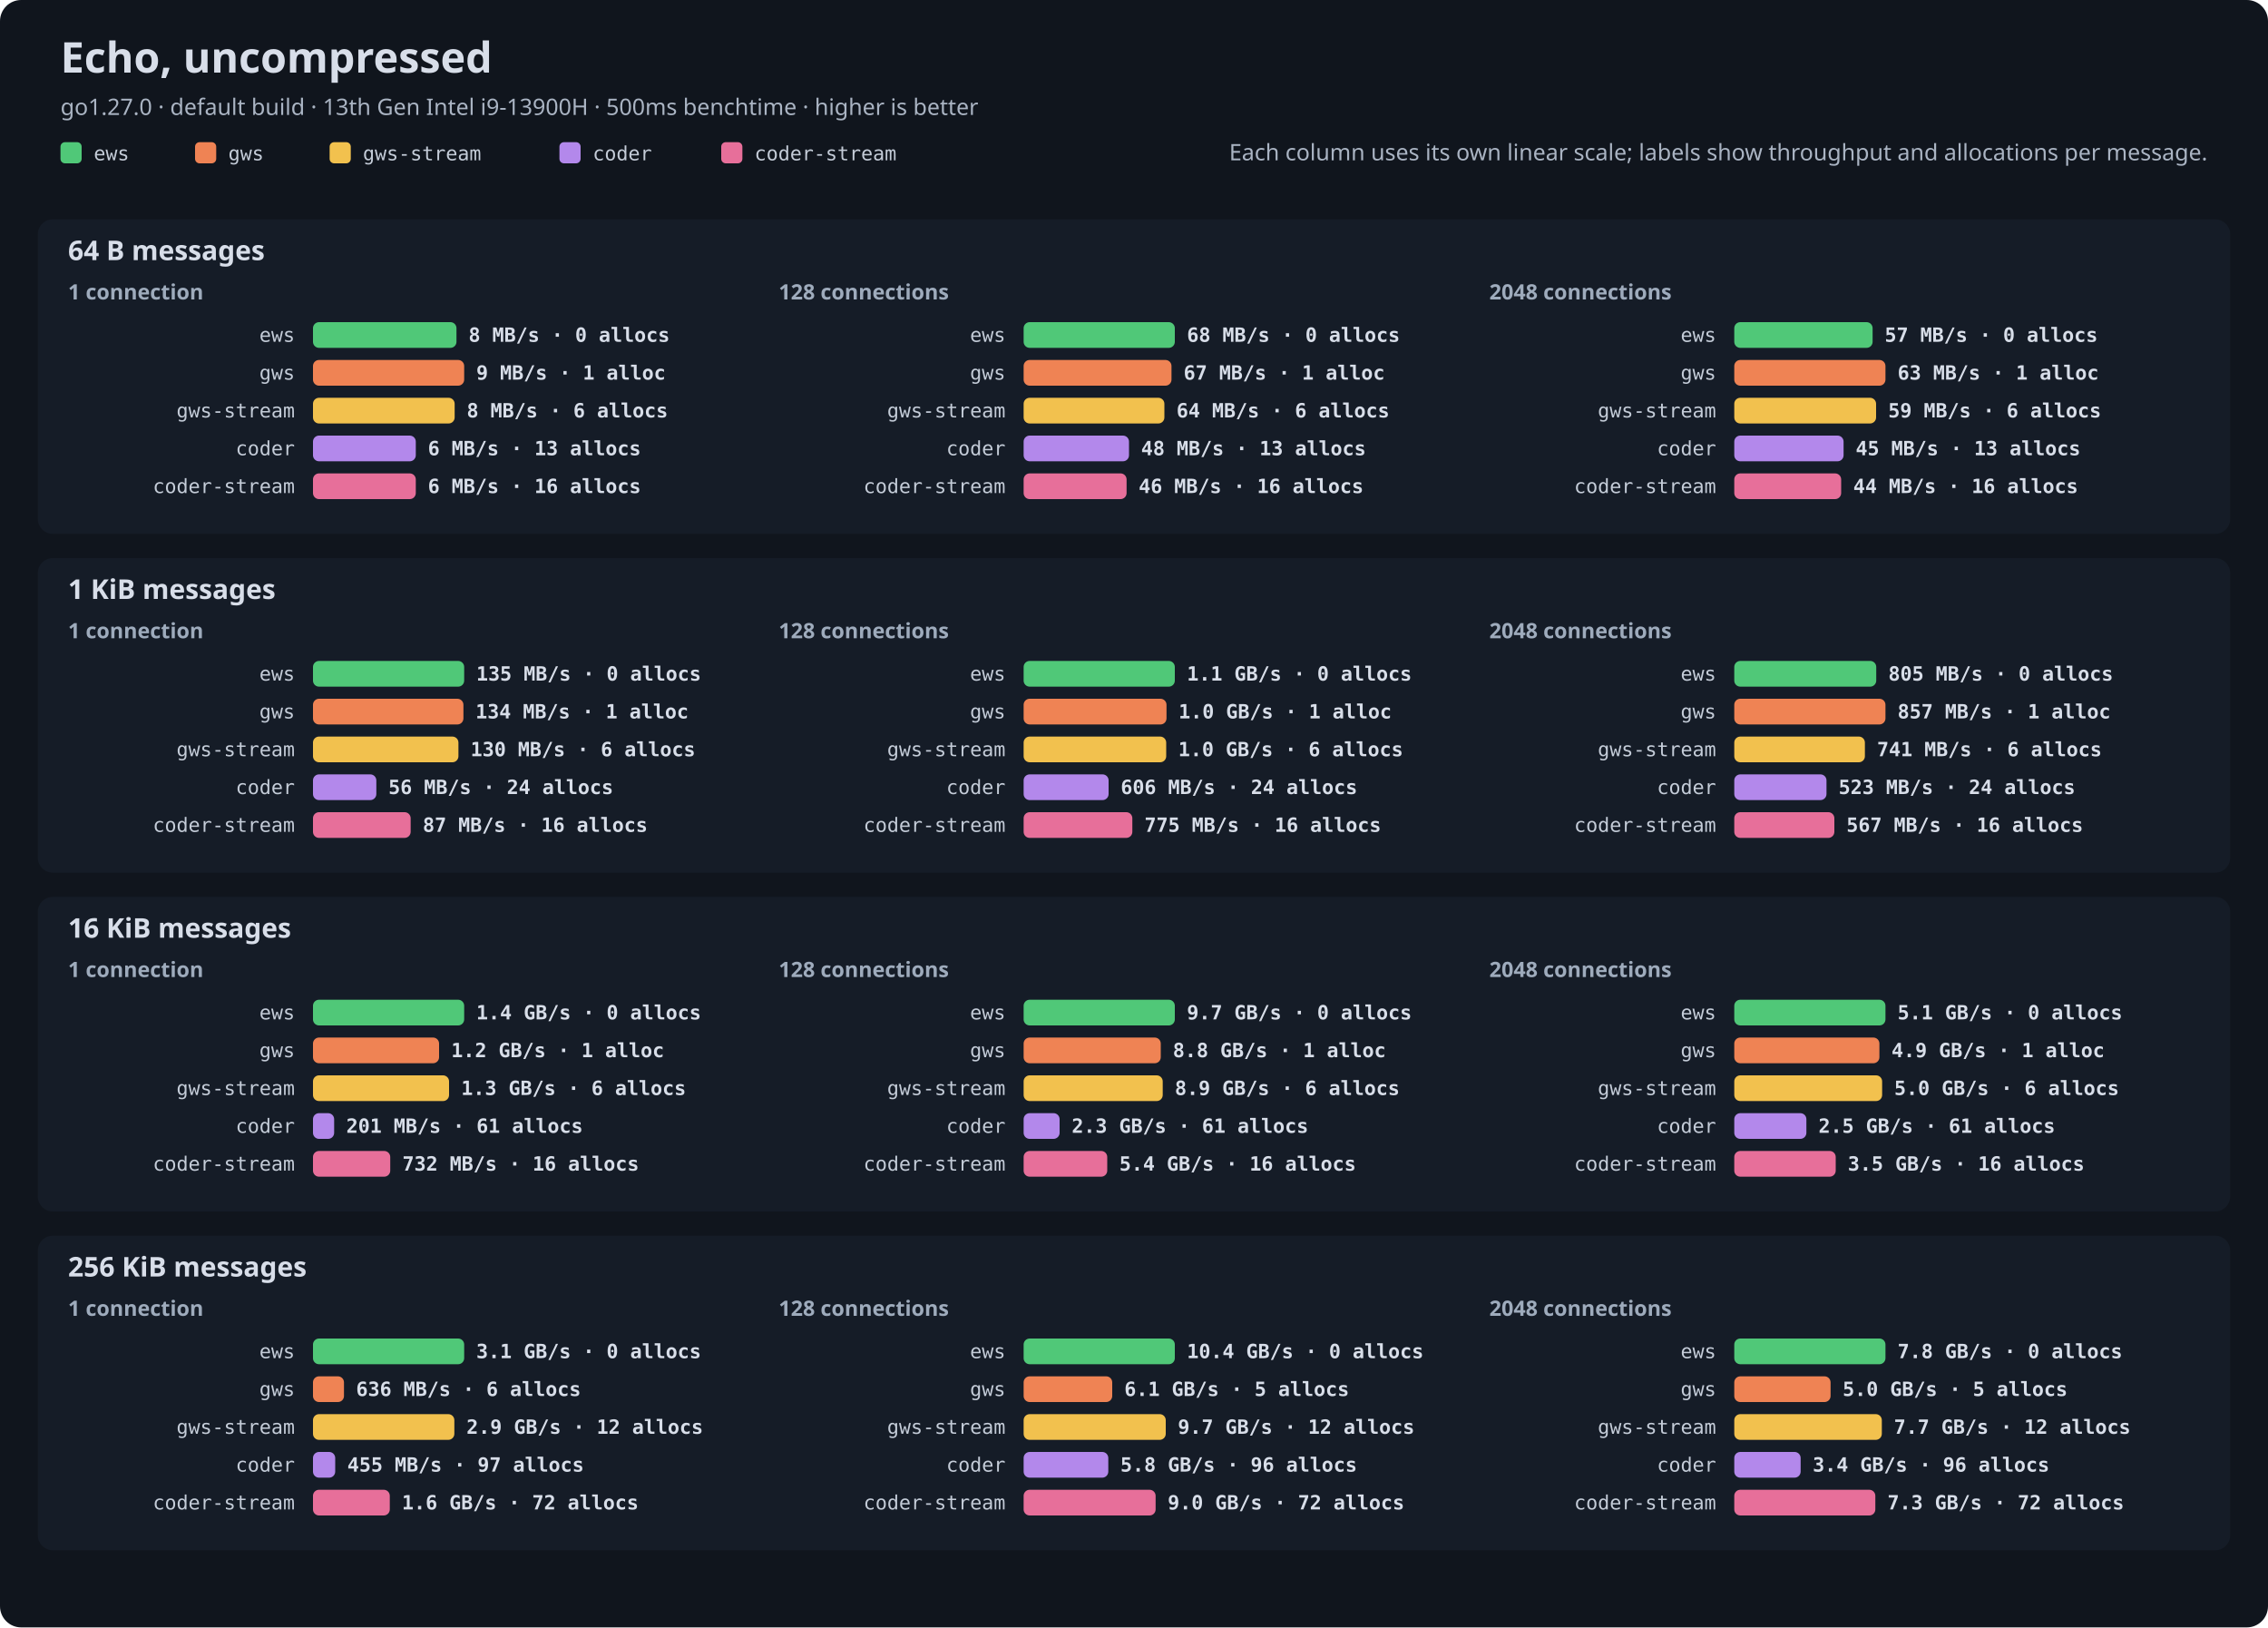
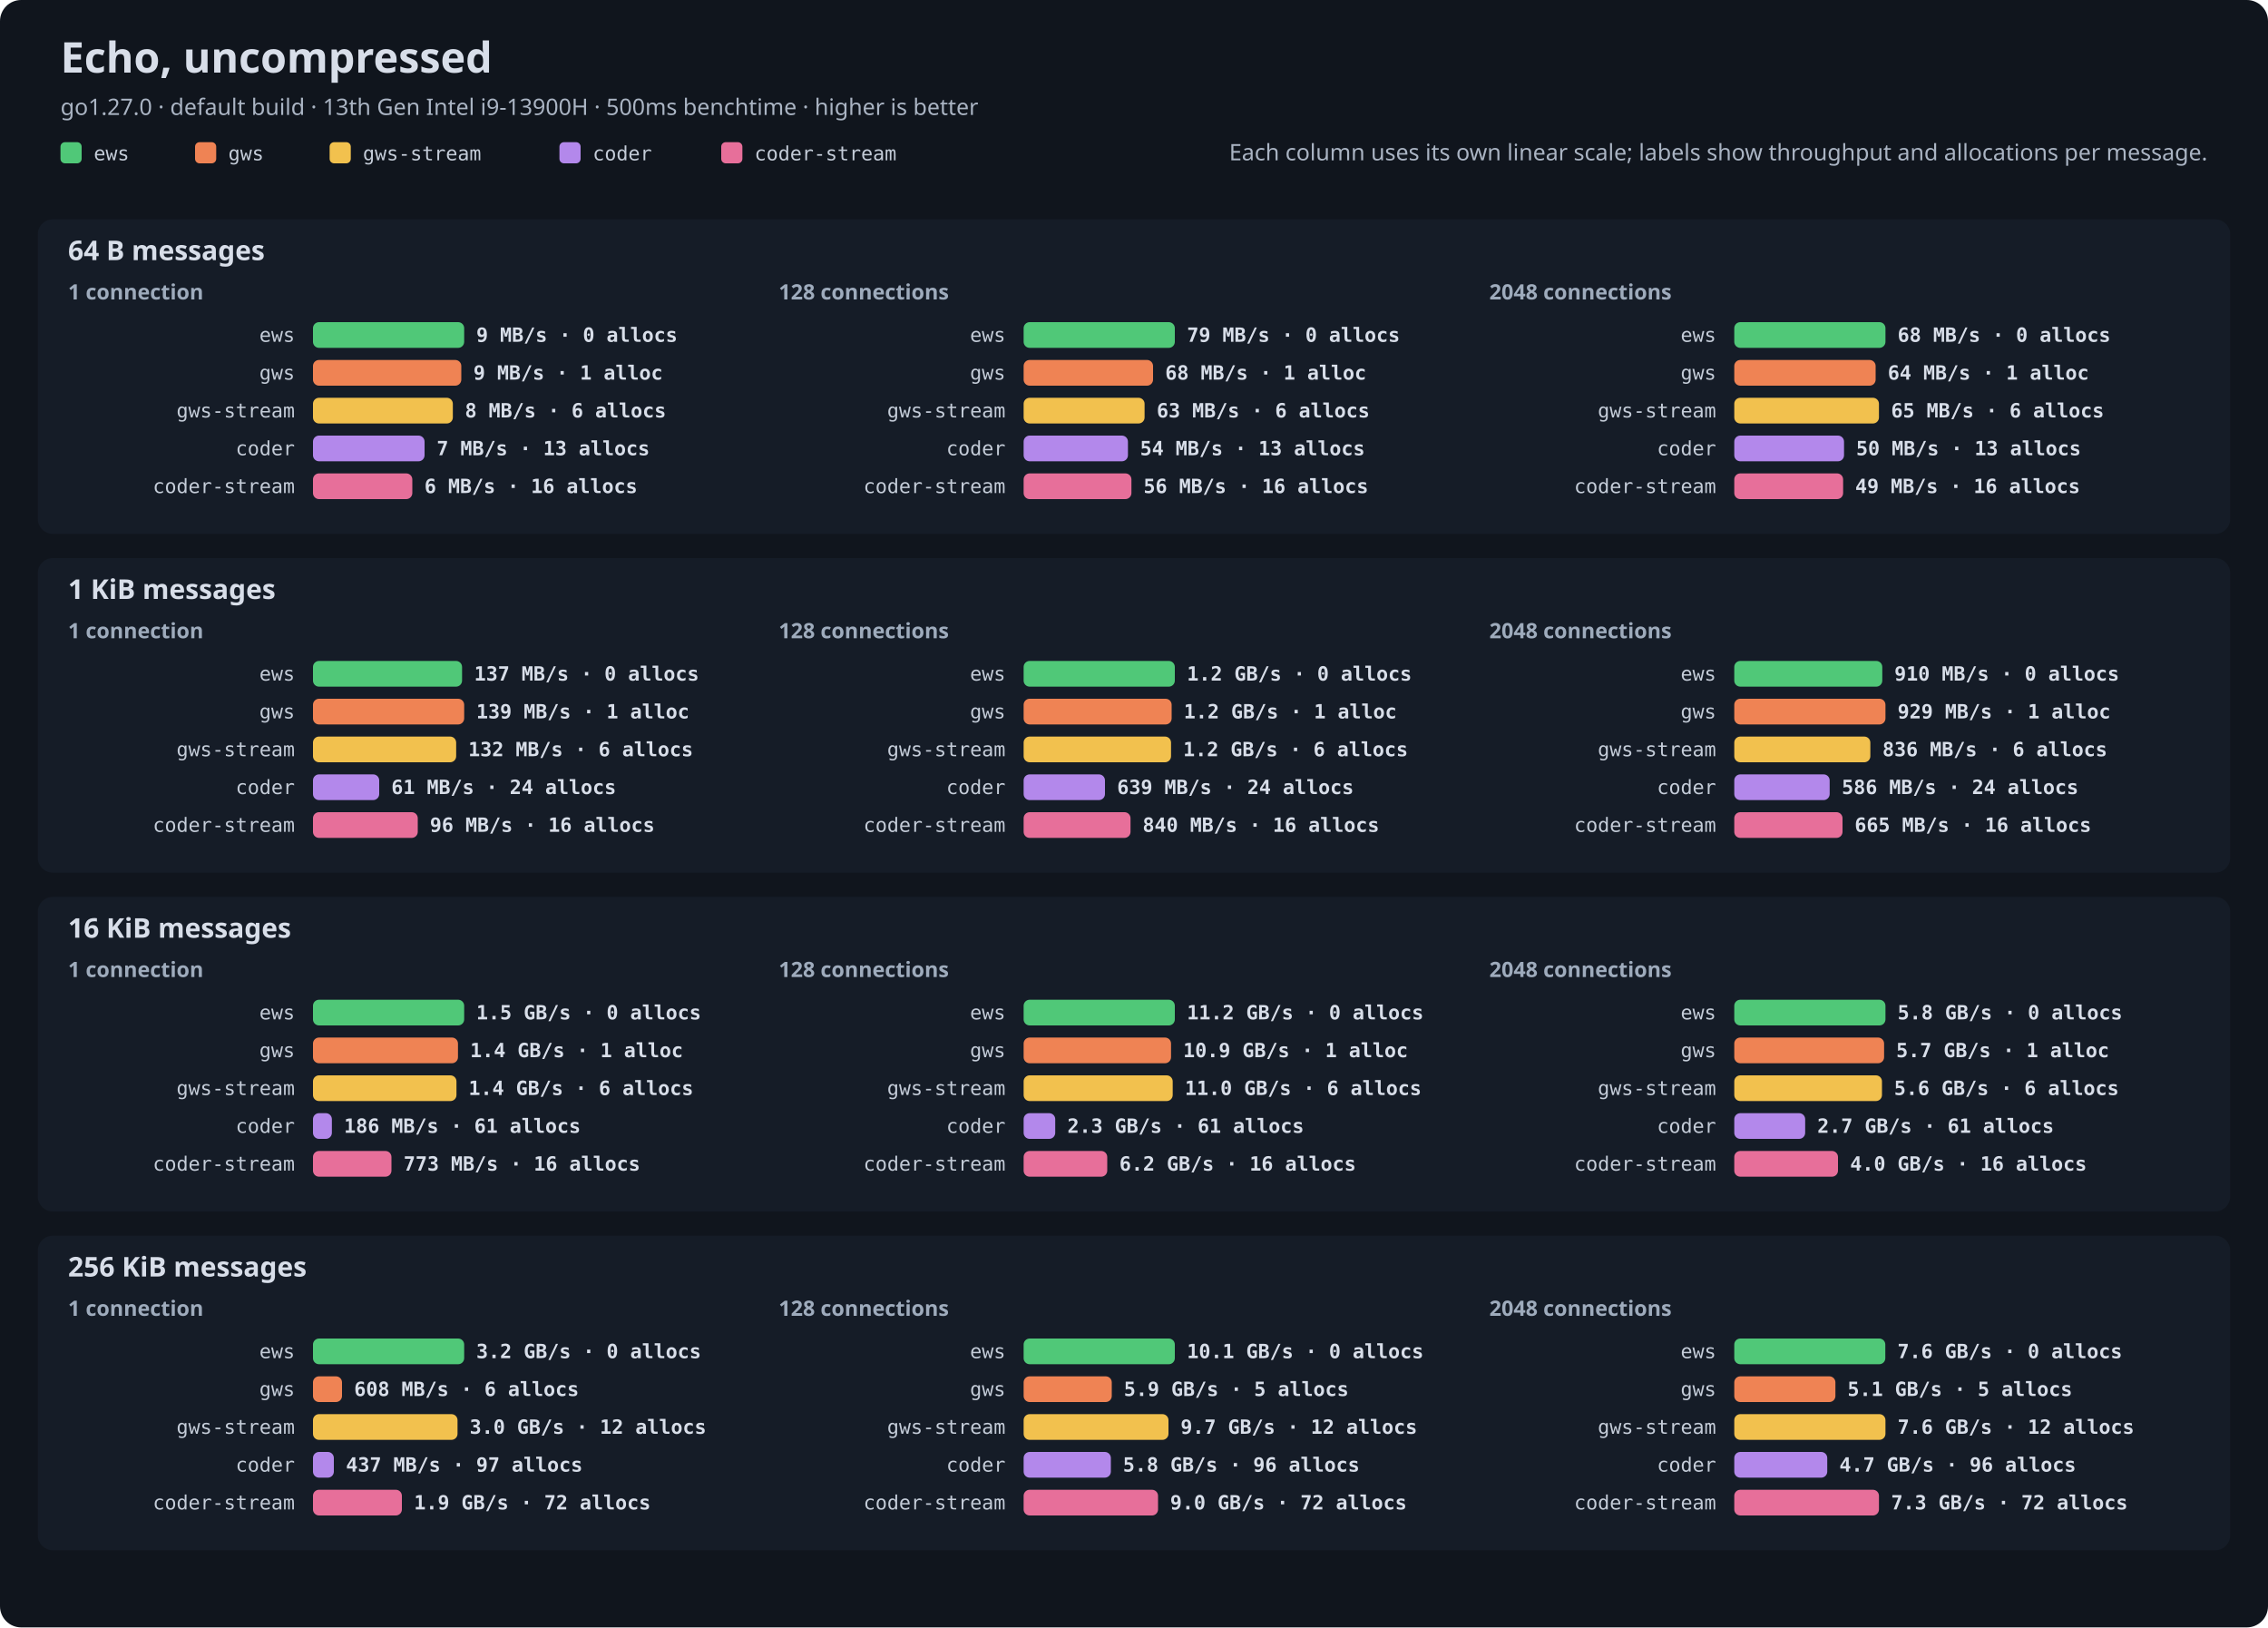
<svg xmlns="http://www.w3.org/2000/svg" width="1500" height="1076" viewBox="0 0 1500 1076" role="img" aria-labelledby="title desc">
  <style>text{font-family:ui-monospace,SFMono-Regular,Menlo,Consolas,monospace;fill:#d8dee9}.title{font-family:ui-sans-serif,system-ui,sans-serif;font-size:28px;font-weight:700}.subtitle{font-family:ui-sans-serif,system-ui,sans-serif;font-size:15px;fill:#aab4c3}.group{font-family:ui-sans-serif,system-ui,sans-serif;font-size:18px;font-weight:650}.contract{font-family:ui-sans-serif,system-ui,sans-serif;font-size:14px;font-weight:650;fill:#9eabbc}.series{font-size:13px;fill:#c4ccd8}.value{font-size:13px;font-weight:650}.panel{fill:#151c27}</style>
  <rect width="1500" height="1076" rx="14" fill="#10151d" />
  <text class="title" x="40" y="48">Echo, uncompressed</text>
  <text class="subtitle" x="40" y="76">go1.27.0 · default build · 13th Gen Intel i9-13900H · 500ms benchtime · higher is better</text>
  <rect x="40" y="94" width="14" height="14" rx="3" fill="#50c878" />
  <text class="series" x="62" y="106">ews</text>
  <rect x="129" y="94" width="14" height="14" rx="3" fill="#ef8354" />
  <text class="series" x="151" y="106">gws</text>
  <rect x="218" y="94" width="14" height="14" rx="3" fill="#f2c14e" />
  <text class="series" x="240" y="106">gws-stream</text>
  <rect x="370" y="94" width="14" height="14" rx="3" fill="#b388eb" />
  <text class="series" x="392" y="106">coder</text>
  <rect x="477" y="94" width="14" height="14" rx="3" fill="#e76f9a" />
  <text class="series" x="499" y="106">coder-stream</text>
  <text class="subtitle" x="1460" y="106" text-anchor="end">Each column uses its own linear scale; labels show throughput and allocations per message.</text>
  <g transform="translate(0,145)">
    <rect class="panel" x="25" y="0" width="1450" height="208" rx="10" />
    <text class="group" x="45" y="27">64 B messages</text>
    <text class="contract" x="45" y="53">1 connection</text>
    <text class="series" x="195" y="81" text-anchor="end">ews</text>
-     <rect x="207" y="68" width="94.9" height="17" rx="4" fill="#50c878" />
-     <text class="value" x="309.9" y="81">8 MB/s · 0 allocs</text>
+     <rect x="207" y="68" width="100.0" height="17" rx="4" fill="#50c878" />
+     <text class="value" x="315.0" y="81">9 MB/s · 0 allocs</text>
+     <text class="series" x="195" y="106" text-anchor="end">gws</text>
+     <rect x="207" y="93" width="98.1" height="17" rx="4" fill="#ef8354" />
+     <text class="value" x="313.1" y="106">9 MB/s · 1 alloc</text>
+     <text class="series" x="195" y="131" text-anchor="end">gws-stream</text>
+     <rect x="207" y="118" width="92.5" height="17" rx="4" fill="#f2c14e" />
+     <text class="value" x="307.5" y="131">8 MB/s · 6 allocs</text>
+     <text class="series" x="195" y="156" text-anchor="end">coder</text>
+     <rect x="207" y="143" width="73.8" height="17" rx="4" fill="#b388eb" />
+     <text class="value" x="288.8" y="156">7 MB/s · 13 allocs</text>
+     <text class="series" x="195" y="181" text-anchor="end">coder-stream</text>
+     <rect x="207" y="168" width="65.7" height="17" rx="4" fill="#e76f9a" />
+     <text class="value" x="280.7" y="181">6 MB/s · 16 allocs</text>
+     <text class="contract" x="515" y="53">128 connections</text>
+     <text class="series" x="665" y="81" text-anchor="end">ews</text>
+     <rect x="677" y="68" width="100.0" height="17" rx="4" fill="#50c878" />
+     <text class="value" x="785.0" y="81">79 MB/s · 0 allocs</text>
+     <text class="series" x="665" y="106" text-anchor="end">gws</text>
+     <rect x="677" y="93" width="85.6" height="17" rx="4" fill="#ef8354" />
+     <text class="value" x="770.6" y="106">68 MB/s · 1 alloc</text>
+     <text class="series" x="665" y="131" text-anchor="end">gws-stream</text>
+     <rect x="677" y="118" width="80.0" height="17" rx="4" fill="#f2c14e" />
+     <text class="value" x="765.0" y="131">63 MB/s · 6 allocs</text>
+     <text class="series" x="665" y="156" text-anchor="end">coder</text>
+     <rect x="677" y="143" width="69.0" height="17" rx="4" fill="#b388eb" />
+     <text class="value" x="754.0" y="156">54 MB/s · 13 allocs</text>
+     <text class="series" x="665" y="181" text-anchor="end">coder-stream</text>
+     <rect x="677" y="168" width="71.3" height="17" rx="4" fill="#e76f9a" />
+     <text class="value" x="756.3" y="181">56 MB/s · 16 allocs</text>
+     <text class="contract" x="985" y="53">2048 connections</text>
+     <text class="series" x="1135" y="81" text-anchor="end">ews</text>
+     <rect x="1147" y="68" width="100.0" height="17" rx="4" fill="#50c878" />
+     <text class="value" x="1255.0" y="81">68 MB/s · 0 allocs</text>
+     <text class="series" x="1135" y="106" text-anchor="end">gws</text>
+     <rect x="1147" y="93" width="93.5" height="17" rx="4" fill="#ef8354" />
+     <text class="value" x="1248.5" y="106">64 MB/s · 1 alloc</text>
+     <text class="series" x="1135" y="131" text-anchor="end">gws-stream</text>
+     <rect x="1147" y="118" width="95.7" height="17" rx="4" fill="#f2c14e" />
+     <text class="value" x="1250.7" y="131">65 MB/s · 6 allocs</text>
+     <text class="series" x="1135" y="156" text-anchor="end">coder</text>
+     <rect x="1147" y="143" width="72.6" height="17" rx="4" fill="#b388eb" />
+     <text class="value" x="1227.6" y="156">50 MB/s · 13 allocs</text>
+     <text class="series" x="1135" y="181" text-anchor="end">coder-stream</text>
+     <rect x="1147" y="168" width="72.0" height="17" rx="4" fill="#e76f9a" />
+     <text class="value" x="1227.0" y="181">49 MB/s · 16 allocs</text>
+   </g>
+   <g transform="translate(0,369)">
+     <rect class="panel" x="25" y="0" width="1450" height="208" rx="10" />
+     <text class="group" x="45" y="27">1 KiB messages</text>
+     <text class="contract" x="45" y="53">1 connection</text>
+     <text class="series" x="195" y="81" text-anchor="end">ews</text>
+     <rect x="207" y="68" width="98.6" height="17" rx="4" fill="#50c878" />
+     <text class="value" x="313.6" y="81">137 MB/s · 0 allocs</text>
    <text class="series" x="195" y="106" text-anchor="end">gws</text>
    <rect x="207" y="93" width="100.0" height="17" rx="4" fill="#ef8354" />
-     <text class="value" x="315.0" y="106">9 MB/s · 1 alloc</text>
-     <text class="series" x="195" y="131" text-anchor="end">gws-stream</text>
-     <rect x="207" y="118" width="93.7" height="17" rx="4" fill="#f2c14e" />
-     <text class="value" x="308.7" y="131">8 MB/s · 6 allocs</text>
-     <text class="series" x="195" y="156" text-anchor="end">coder</text>
-     <rect x="207" y="143" width="68.0" height="17" rx="4" fill="#b388eb" />
-     <text class="value" x="283.0" y="156">6 MB/s · 13 allocs</text>
-     <text class="series" x="195" y="181" text-anchor="end">coder-stream</text>
-     <rect x="207" y="168" width="68.0" height="17" rx="4" fill="#e76f9a" />
-     <text class="value" x="283.0" y="181">6 MB/s · 16 allocs</text>
-     <text class="contract" x="515" y="53">128 connections</text>
-     <text class="series" x="665" y="81" text-anchor="end">ews</text>
-     <rect x="677" y="68" width="100.0" height="17" rx="4" fill="#50c878" />
-     <text class="value" x="785.0" y="81">68 MB/s · 0 allocs</text>
-     <text class="series" x="665" y="106" text-anchor="end">gws</text>
-     <rect x="677" y="93" width="97.8" height="17" rx="4" fill="#ef8354" />
-     <text class="value" x="782.8" y="106">67 MB/s · 1 alloc</text>
-     <text class="series" x="665" y="131" text-anchor="end">gws-stream</text>
-     <rect x="677" y="118" width="93.1" height="17" rx="4" fill="#f2c14e" />
-     <text class="value" x="778.1" y="131">64 MB/s · 6 allocs</text>
-     <text class="series" x="665" y="156" text-anchor="end">coder</text>
-     <rect x="677" y="143" width="69.7" height="17" rx="4" fill="#b388eb" />
-     <text class="value" x="754.7" y="156">48 MB/s · 13 allocs</text>
-     <text class="series" x="665" y="181" text-anchor="end">coder-stream</text>
-     <rect x="677" y="168" width="68.1" height="17" rx="4" fill="#e76f9a" />
-     <text class="value" x="753.1" y="181">46 MB/s · 16 allocs</text>
-     <text class="contract" x="985" y="53">2048 connections</text>
-     <text class="series" x="1135" y="81" text-anchor="end">ews</text>
-     <rect x="1147" y="68" width="91.5" height="17" rx="4" fill="#50c878" />
-     <text class="value" x="1246.5" y="81">57 MB/s · 0 allocs</text>
+     <text class="value" x="315.0" y="106">139 MB/s · 1 alloc</text>
+     <text class="series" x="195" y="131" text-anchor="end">gws-stream</text>
+     <rect x="207" y="118" width="94.7" height="17" rx="4" fill="#f2c14e" />
+     <text class="value" x="309.7" y="131">132 MB/s · 6 allocs</text>
+     <text class="series" x="195" y="156" text-anchor="end">coder</text>
+     <rect x="207" y="143" width="43.8" height="17" rx="4" fill="#b388eb" />
+     <text class="value" x="258.8" y="156">61 MB/s · 24 allocs</text>
+     <text class="series" x="195" y="181" text-anchor="end">coder-stream</text>
+     <rect x="207" y="168" width="69.3" height="17" rx="4" fill="#e76f9a" />
+     <text class="value" x="284.3" y="181">96 MB/s · 16 allocs</text>
+     <text class="contract" x="515" y="53">128 connections</text>
+     <text class="series" x="665" y="81" text-anchor="end">ews</text>
+     <rect x="677" y="68" width="100.0" height="17" rx="4" fill="#50c878" />
+     <text class="value" x="785.0" y="81">1.2 GB/s · 0 allocs</text>
+     <text class="series" x="665" y="106" text-anchor="end">gws</text>
+     <rect x="677" y="93" width="97.9" height="17" rx="4" fill="#ef8354" />
+     <text class="value" x="782.9" y="106">1.2 GB/s · 1 alloc</text>
+     <text class="series" x="665" y="131" text-anchor="end">gws-stream</text>
+     <rect x="677" y="118" width="97.5" height="17" rx="4" fill="#f2c14e" />
+     <text class="value" x="782.5" y="131">1.2 GB/s · 6 allocs</text>
+     <text class="series" x="665" y="156" text-anchor="end">coder</text>
+     <rect x="677" y="143" width="53.8" height="17" rx="4" fill="#b388eb" />
+     <text class="value" x="738.8" y="156">639 MB/s · 24 allocs</text>
+     <text class="series" x="665" y="181" text-anchor="end">coder-stream</text>
+     <rect x="677" y="168" width="70.7" height="17" rx="4" fill="#e76f9a" />
+     <text class="value" x="755.7" y="181">840 MB/s · 16 allocs</text>
+     <text class="contract" x="985" y="53">2048 connections</text>
+     <text class="series" x="1135" y="81" text-anchor="end">ews</text>
+     <rect x="1147" y="68" width="97.9" height="17" rx="4" fill="#50c878" />
+     <text class="value" x="1252.9" y="81">910 MB/s · 0 allocs</text>
    <text class="series" x="1135" y="106" text-anchor="end">gws</text>
    <rect x="1147" y="93" width="100.0" height="17" rx="4" fill="#ef8354" />
-     <text class="value" x="1255.0" y="106">63 MB/s · 1 alloc</text>
-     <text class="series" x="1135" y="131" text-anchor="end">gws-stream</text>
-     <rect x="1147" y="118" width="93.8" height="17" rx="4" fill="#f2c14e" />
-     <text class="value" x="1248.8" y="131">59 MB/s · 6 allocs</text>
-     <text class="series" x="1135" y="156" text-anchor="end">coder</text>
-     <rect x="1147" y="143" width="72.3" height="17" rx="4" fill="#b388eb" />
-     <text class="value" x="1227.3" y="156">45 MB/s · 13 allocs</text>
-     <text class="series" x="1135" y="181" text-anchor="end">coder-stream</text>
-     <rect x="1147" y="168" width="70.7" height="17" rx="4" fill="#e76f9a" />
-     <text class="value" x="1225.7" y="181">44 MB/s · 16 allocs</text>
-   </g>
-   <g transform="translate(0,369)">
-     <rect class="panel" x="25" y="0" width="1450" height="208" rx="10" />
-     <text class="group" x="45" y="27">1 KiB messages</text>
+     <text class="value" x="1255.0" y="106">929 MB/s · 1 alloc</text>
+     <text class="series" x="1135" y="131" text-anchor="end">gws-stream</text>
+     <rect x="1147" y="118" width="90.0" height="17" rx="4" fill="#f2c14e" />
+     <text class="value" x="1245.0" y="131">836 MB/s · 6 allocs</text>
+     <text class="series" x="1135" y="156" text-anchor="end">coder</text>
+     <rect x="1147" y="143" width="63.1" height="17" rx="4" fill="#b388eb" />
+     <text class="value" x="1218.1" y="156">586 MB/s · 24 allocs</text>
+     <text class="series" x="1135" y="181" text-anchor="end">coder-stream</text>
+     <rect x="1147" y="168" width="71.6" height="17" rx="4" fill="#e76f9a" />
+     <text class="value" x="1226.6" y="181">665 MB/s · 16 allocs</text>
+   </g>
+   <g transform="translate(0,593)">
+     <rect class="panel" x="25" y="0" width="1450" height="208" rx="10" />
+     <text class="group" x="45" y="27">16 KiB messages</text>
    <text class="contract" x="45" y="53">1 connection</text>
    <text class="series" x="195" y="81" text-anchor="end">ews</text>
    <rect x="207" y="68" width="100.0" height="17" rx="4" fill="#50c878" />
-     <text class="value" x="315.0" y="81">135 MB/s · 0 allocs</text>
-     <text class="series" x="195" y="106" text-anchor="end">gws</text>
-     <rect x="207" y="93" width="99.5" height="17" rx="4" fill="#ef8354" />
-     <text class="value" x="314.5" y="106">134 MB/s · 1 alloc</text>
-     <text class="series" x="195" y="131" text-anchor="end">gws-stream</text>
-     <rect x="207" y="118" width="96.2" height="17" rx="4" fill="#f2c14e" />
-     <text class="value" x="311.2" y="131">130 MB/s · 6 allocs</text>
-     <text class="series" x="195" y="156" text-anchor="end">coder</text>
-     <rect x="207" y="143" width="41.9" height="17" rx="4" fill="#b388eb" />
-     <text class="value" x="256.9" y="156">56 MB/s · 24 allocs</text>
-     <text class="series" x="195" y="181" text-anchor="end">coder-stream</text>
-     <rect x="207" y="168" width="64.6" height="17" rx="4" fill="#e76f9a" />
-     <text class="value" x="279.6" y="181">87 MB/s · 16 allocs</text>
-     <text class="contract" x="515" y="53">128 connections</text>
-     <text class="series" x="665" y="81" text-anchor="end">ews</text>
-     <rect x="677" y="68" width="100.0" height="17" rx="4" fill="#50c878" />
-     <text class="value" x="785.0" y="81">1.1 GB/s · 0 allocs</text>
-     <text class="series" x="665" y="106" text-anchor="end">gws</text>
-     <rect x="677" y="93" width="94.5" height="17" rx="4" fill="#ef8354" />
-     <text class="value" x="779.5" y="106">1.0 GB/s · 1 alloc</text>
-     <text class="series" x="665" y="131" text-anchor="end">gws-stream</text>
-     <rect x="677" y="118" width="94.3" height="17" rx="4" fill="#f2c14e" />
-     <text class="value" x="779.3" y="131">1.0 GB/s · 6 allocs</text>
-     <text class="series" x="665" y="156" text-anchor="end">coder</text>
-     <rect x="677" y="143" width="56.2" height="17" rx="4" fill="#b388eb" />
-     <text class="value" x="741.2" y="156">606 MB/s · 24 allocs</text>
-     <text class="series" x="665" y="181" text-anchor="end">coder-stream</text>
-     <rect x="677" y="168" width="71.9" height="17" rx="4" fill="#e76f9a" />
-     <text class="value" x="756.9" y="181">775 MB/s · 16 allocs</text>
-     <text class="contract" x="985" y="53">2048 connections</text>
-     <text class="series" x="1135" y="81" text-anchor="end">ews</text>
-     <rect x="1147" y="68" width="93.9" height="17" rx="4" fill="#50c878" />
-     <text class="value" x="1248.9" y="81">805 MB/s · 0 allocs</text>
-     <text class="series" x="1135" y="106" text-anchor="end">gws</text>
-     <rect x="1147" y="93" width="100.0" height="17" rx="4" fill="#ef8354" />
-     <text class="value" x="1255.0" y="106">857 MB/s · 1 alloc</text>
-     <text class="series" x="1135" y="131" text-anchor="end">gws-stream</text>
-     <rect x="1147" y="118" width="86.4" height="17" rx="4" fill="#f2c14e" />
-     <text class="value" x="1241.4" y="131">741 MB/s · 6 allocs</text>
-     <text class="series" x="1135" y="156" text-anchor="end">coder</text>
-     <rect x="1147" y="143" width="61.0" height="17" rx="4" fill="#b388eb" />
-     <text class="value" x="1216.0" y="156">523 MB/s · 24 allocs</text>
-     <text class="series" x="1135" y="181" text-anchor="end">coder-stream</text>
-     <rect x="1147" y="168" width="66.2" height="17" rx="4" fill="#e76f9a" />
-     <text class="value" x="1221.2" y="181">567 MB/s · 16 allocs</text>
-   </g>
-   <g transform="translate(0,593)">
-     <rect class="panel" x="25" y="0" width="1450" height="208" rx="10" />
-     <text class="group" x="45" y="27">16 KiB messages</text>
+     <text class="value" x="315.0" y="81">1.5 GB/s · 0 allocs</text>
+     <text class="series" x="195" y="106" text-anchor="end">gws</text>
+     <rect x="207" y="93" width="95.9" height="17" rx="4" fill="#ef8354" />
+     <text class="value" x="310.9" y="106">1.4 GB/s · 1 alloc</text>
+     <text class="series" x="195" y="131" text-anchor="end">gws-stream</text>
+     <rect x="207" y="118" width="94.9" height="17" rx="4" fill="#f2c14e" />
+     <text class="value" x="309.9" y="131">1.4 GB/s · 6 allocs</text>
+     <text class="series" x="195" y="156" text-anchor="end">coder</text>
+     <rect x="207" y="143" width="12.5" height="17" rx="4" fill="#b388eb" />
+     <text class="value" x="227.5" y="156">186 MB/s · 61 allocs</text>
+     <text class="series" x="195" y="181" text-anchor="end">coder-stream</text>
+     <rect x="207" y="168" width="51.9" height="17" rx="4" fill="#e76f9a" />
+     <text class="value" x="266.9" y="181">773 MB/s · 16 allocs</text>
+     <text class="contract" x="515" y="53">128 connections</text>
+     <text class="series" x="665" y="81" text-anchor="end">ews</text>
+     <rect x="677" y="68" width="100.0" height="17" rx="4" fill="#50c878" />
+     <text class="value" x="785.0" y="81">11.2 GB/s · 0 allocs</text>
+     <text class="series" x="665" y="106" text-anchor="end">gws</text>
+     <rect x="677" y="93" width="97.5" height="17" rx="4" fill="#ef8354" />
+     <text class="value" x="782.5" y="106">10.9 GB/s · 1 alloc</text>
+     <text class="series" x="665" y="131" text-anchor="end">gws-stream</text>
+     <rect x="677" y="118" width="98.6" height="17" rx="4" fill="#f2c14e" />
+     <text class="value" x="783.6" y="131">11.0 GB/s · 6 allocs</text>
+     <text class="series" x="665" y="156" text-anchor="end">coder</text>
+     <rect x="677" y="143" width="20.9" height="17" rx="4" fill="#b388eb" />
+     <text class="value" x="705.9" y="156">2.3 GB/s · 61 allocs</text>
+     <text class="series" x="665" y="181" text-anchor="end">coder-stream</text>
+     <rect x="677" y="168" width="55.3" height="17" rx="4" fill="#e76f9a" />
+     <text class="value" x="740.3" y="181">6.2 GB/s · 16 allocs</text>
+     <text class="contract" x="985" y="53">2048 connections</text>
+     <text class="series" x="1135" y="81" text-anchor="end">ews</text>
+     <rect x="1147" y="68" width="100.0" height="17" rx="4" fill="#50c878" />
+     <text class="value" x="1255.0" y="81">5.8 GB/s · 0 allocs</text>
+     <text class="series" x="1135" y="106" text-anchor="end">gws</text>
+     <rect x="1147" y="93" width="99.1" height="17" rx="4" fill="#ef8354" />
+     <text class="value" x="1254.1" y="106">5.7 GB/s · 1 alloc</text>
+     <text class="series" x="1135" y="131" text-anchor="end">gws-stream</text>
+     <rect x="1147" y="118" width="97.7" height="17" rx="4" fill="#f2c14e" />
+     <text class="value" x="1252.7" y="131">5.6 GB/s · 6 allocs</text>
+     <text class="series" x="1135" y="156" text-anchor="end">coder</text>
+     <rect x="1147" y="143" width="46.9" height="17" rx="4" fill="#b388eb" />
+     <text class="value" x="1201.9" y="156">2.7 GB/s · 61 allocs</text>
+     <text class="series" x="1135" y="181" text-anchor="end">coder-stream</text>
+     <rect x="1147" y="168" width="68.6" height="17" rx="4" fill="#e76f9a" />
+     <text class="value" x="1223.6" y="181">4.0 GB/s · 16 allocs</text>
+   </g>
+   <g transform="translate(0,817)">
+     <rect class="panel" x="25" y="0" width="1450" height="208" rx="10" />
+     <text class="group" x="45" y="27">256 KiB messages</text>
    <text class="contract" x="45" y="53">1 connection</text>
    <text class="series" x="195" y="81" text-anchor="end">ews</text>
    <rect x="207" y="68" width="100.0" height="17" rx="4" fill="#50c878" />
-     <text class="value" x="315.0" y="81">1.4 GB/s · 0 allocs</text>
-     <text class="series" x="195" y="106" text-anchor="end">gws</text>
-     <rect x="207" y="93" width="83.4" height="17" rx="4" fill="#ef8354" />
-     <text class="value" x="298.4" y="106">1.2 GB/s · 1 alloc</text>
-     <text class="series" x="195" y="131" text-anchor="end">gws-stream</text>
-     <rect x="207" y="118" width="90.0" height="17" rx="4" fill="#f2c14e" />
-     <text class="value" x="305.0" y="131">1.3 GB/s · 6 allocs</text>
-     <text class="series" x="195" y="156" text-anchor="end">coder</text>
-     <rect x="207" y="143" width="14.0" height="17" rx="4" fill="#b388eb" />
-     <text class="value" x="229.0" y="156">201 MB/s · 61 allocs</text>
-     <text class="series" x="195" y="181" text-anchor="end">coder-stream</text>
-     <rect x="207" y="168" width="51.1" height="17" rx="4" fill="#e76f9a" />
-     <text class="value" x="266.1" y="181">732 MB/s · 16 allocs</text>
-     <text class="contract" x="515" y="53">128 connections</text>
-     <text class="series" x="665" y="81" text-anchor="end">ews</text>
-     <rect x="677" y="68" width="100.0" height="17" rx="4" fill="#50c878" />
-     <text class="value" x="785.0" y="81">9.7 GB/s · 0 allocs</text>
-     <text class="series" x="665" y="106" text-anchor="end">gws</text>
-     <rect x="677" y="93" width="90.7" height="17" rx="4" fill="#ef8354" />
-     <text class="value" x="775.7" y="106">8.8 GB/s · 1 alloc</text>
-     <text class="series" x="665" y="131" text-anchor="end">gws-stream</text>
-     <rect x="677" y="118" width="92.0" height="17" rx="4" fill="#f2c14e" />
-     <text class="value" x="777.0" y="131">8.9 GB/s · 6 allocs</text>
-     <text class="series" x="665" y="156" text-anchor="end">coder</text>
-     <rect x="677" y="143" width="23.8" height="17" rx="4" fill="#b388eb" />
-     <text class="value" x="708.8" y="156">2.3 GB/s · 61 allocs</text>
-     <text class="series" x="665" y="181" text-anchor="end">coder-stream</text>
-     <rect x="677" y="168" width="55.3" height="17" rx="4" fill="#e76f9a" />
-     <text class="value" x="740.3" y="181">5.4 GB/s · 16 allocs</text>
-     <text class="contract" x="985" y="53">2048 connections</text>
-     <text class="series" x="1135" y="81" text-anchor="end">ews</text>
-     <rect x="1147" y="68" width="100.0" height="17" rx="4" fill="#50c878" />
-     <text class="value" x="1255.0" y="81">5.1 GB/s · 0 allocs</text>
-     <text class="series" x="1135" y="106" text-anchor="end">gws</text>
-     <rect x="1147" y="93" width="96.0" height="17" rx="4" fill="#ef8354" />
-     <text class="value" x="1251.0" y="106">4.9 GB/s · 1 alloc</text>
-     <text class="series" x="1135" y="131" text-anchor="end">gws-stream</text>
-     <rect x="1147" y="118" width="97.8" height="17" rx="4" fill="#f2c14e" />
-     <text class="value" x="1252.8" y="131">5.0 GB/s · 6 allocs</text>
-     <text class="series" x="1135" y="156" text-anchor="end">coder</text>
-     <rect x="1147" y="143" width="47.7" height="17" rx="4" fill="#b388eb" />
-     <text class="value" x="1202.7" y="156">2.5 GB/s · 61 allocs</text>
-     <text class="series" x="1135" y="181" text-anchor="end">coder-stream</text>
-     <rect x="1147" y="168" width="67.1" height="17" rx="4" fill="#e76f9a" />
-     <text class="value" x="1222.1" y="181">3.5 GB/s · 16 allocs</text>
-   </g>
-   <g transform="translate(0,817)">
-     <rect class="panel" x="25" y="0" width="1450" height="208" rx="10" />
-     <text class="group" x="45" y="27">256 KiB messages</text>
-     <text class="contract" x="45" y="53">1 connection</text>
-     <text class="series" x="195" y="81" text-anchor="end">ews</text>
-     <rect x="207" y="68" width="100.0" height="17" rx="4" fill="#50c878" />
-     <text class="value" x="315.0" y="81">3.1 GB/s · 0 allocs</text>
-     <text class="series" x="195" y="106" text-anchor="end">gws</text>
-     <rect x="207" y="93" width="20.5" height="17" rx="4" fill="#ef8354" />
-     <text class="value" x="235.5" y="106">636 MB/s · 6 allocs</text>
-     <text class="series" x="195" y="131" text-anchor="end">gws-stream</text>
-     <rect x="207" y="118" width="93.5" height="17" rx="4" fill="#f2c14e" />
-     <text class="value" x="308.5" y="131">2.9 GB/s · 12 allocs</text>
-     <text class="series" x="195" y="156" text-anchor="end">coder</text>
-     <rect x="207" y="143" width="14.7" height="17" rx="4" fill="#b388eb" />
-     <text class="value" x="229.7" y="156">455 MB/s · 97 allocs</text>
-     <text class="series" x="195" y="181" text-anchor="end">coder-stream</text>
-     <rect x="207" y="168" width="50.8" height="17" rx="4" fill="#e76f9a" />
-     <text class="value" x="265.8" y="181">1.6 GB/s · 72 allocs</text>
-     <text class="contract" x="515" y="53">128 connections</text>
-     <text class="series" x="665" y="81" text-anchor="end">ews</text>
-     <rect x="677" y="68" width="100.0" height="17" rx="4" fill="#50c878" />
-     <text class="value" x="785.0" y="81">10.4 GB/s · 0 allocs</text>
-     <text class="series" x="665" y="106" text-anchor="end">gws</text>
-     <rect x="677" y="93" width="58.6" height="17" rx="4" fill="#ef8354" />
-     <text class="value" x="743.6" y="106">6.1 GB/s · 5 allocs</text>
-     <text class="series" x="665" y="131" text-anchor="end">gws-stream</text>
-     <rect x="677" y="118" width="94.0" height="17" rx="4" fill="#f2c14e" />
-     <text class="value" x="779.0" y="131">9.7 GB/s · 12 allocs</text>
-     <text class="series" x="665" y="156" text-anchor="end">coder</text>
-     <rect x="677" y="143" width="56.0" height="17" rx="4" fill="#b388eb" />
-     <text class="value" x="741.0" y="156">5.8 GB/s · 96 allocs</text>
-     <text class="series" x="665" y="181" text-anchor="end">coder-stream</text>
-     <rect x="677" y="168" width="87.3" height="17" rx="4" fill="#e76f9a" />
-     <text class="value" x="772.3" y="181">9.0 GB/s · 72 allocs</text>
-     <text class="contract" x="985" y="53">2048 connections</text>
-     <text class="series" x="1135" y="81" text-anchor="end">ews</text>
-     <rect x="1147" y="68" width="100.0" height="17" rx="4" fill="#50c878" />
-     <text class="value" x="1255.0" y="81">7.8 GB/s · 0 allocs</text>
-     <text class="series" x="1135" y="106" text-anchor="end">gws</text>
-     <rect x="1147" y="93" width="63.7" height="17" rx="4" fill="#ef8354" />
-     <text class="value" x="1218.7" y="106">5.0 GB/s · 5 allocs</text>
-     <text class="series" x="1135" y="131" text-anchor="end">gws-stream</text>
-     <rect x="1147" y="118" width="97.6" height="17" rx="4" fill="#f2c14e" />
-     <text class="value" x="1252.6" y="131">7.7 GB/s · 12 allocs</text>
-     <text class="series" x="1135" y="156" text-anchor="end">coder</text>
-     <rect x="1147" y="143" width="43.9" height="17" rx="4" fill="#b388eb" />
-     <text class="value" x="1198.9" y="156">3.4 GB/s · 96 allocs</text>
-     <text class="series" x="1135" y="181" text-anchor="end">coder-stream</text>
-     <rect x="1147" y="168" width="93.3" height="17" rx="4" fill="#e76f9a" />
-     <text class="value" x="1248.3" y="181">7.3 GB/s · 72 allocs</text>
+     <text class="value" x="315.0" y="81">3.2 GB/s · 0 allocs</text>
+     <text class="series" x="195" y="106" text-anchor="end">gws</text>
+     <rect x="207" y="93" width="19.2" height="17" rx="4" fill="#ef8354" />
+     <text class="value" x="234.2" y="106">608 MB/s · 6 allocs</text>
+     <text class="series" x="195" y="131" text-anchor="end">gws-stream</text>
+     <rect x="207" y="118" width="95.6" height="17" rx="4" fill="#f2c14e" />
+     <text class="value" x="310.6" y="131">3.0 GB/s · 12 allocs</text>
+     <text class="series" x="195" y="156" text-anchor="end">coder</text>
+     <rect x="207" y="143" width="13.8" height="17" rx="4" fill="#b388eb" />
+     <text class="value" x="228.8" y="156">437 MB/s · 97 allocs</text>
+     <text class="series" x="195" y="181" text-anchor="end">coder-stream</text>
+     <rect x="207" y="168" width="58.8" height="17" rx="4" fill="#e76f9a" />
+     <text class="value" x="273.8" y="181">1.9 GB/s · 72 allocs</text>
+     <text class="contract" x="515" y="53">128 connections</text>
+     <text class="series" x="665" y="81" text-anchor="end">ews</text>
+     <rect x="677" y="68" width="100.0" height="17" rx="4" fill="#50c878" />
+     <text class="value" x="785.0" y="81">10.1 GB/s · 0 allocs</text>
+     <text class="series" x="665" y="106" text-anchor="end">gws</text>
+     <rect x="677" y="93" width="58.3" height="17" rx="4" fill="#ef8354" />
+     <text class="value" x="743.3" y="106">5.9 GB/s · 5 allocs</text>
+     <text class="series" x="665" y="131" text-anchor="end">gws-stream</text>
+     <rect x="677" y="118" width="95.8" height="17" rx="4" fill="#f2c14e" />
+     <text class="value" x="780.8" y="131">9.7 GB/s · 12 allocs</text>
+     <text class="series" x="665" y="156" text-anchor="end">coder</text>
+     <rect x="677" y="143" width="57.7" height="17" rx="4" fill="#b388eb" />
+     <text class="value" x="742.7" y="156">5.8 GB/s · 96 allocs</text>
+     <text class="series" x="665" y="181" text-anchor="end">coder-stream</text>
+     <rect x="677" y="168" width="88.9" height="17" rx="4" fill="#e76f9a" />
+     <text class="value" x="773.9" y="181">9.0 GB/s · 72 allocs</text>
+     <text class="contract" x="985" y="53">2048 connections</text>
+     <text class="series" x="1135" y="81" text-anchor="end">ews</text>
+     <rect x="1147" y="68" width="99.9" height="17" rx="4" fill="#50c878" />
+     <text class="value" x="1254.9" y="81">7.6 GB/s · 0 allocs</text>
+     <text class="series" x="1135" y="106" text-anchor="end">gws</text>
+     <rect x="1147" y="93" width="66.9" height="17" rx="4" fill="#ef8354" />
+     <text class="value" x="1221.9" y="106">5.1 GB/s · 5 allocs</text>
+     <text class="series" x="1135" y="131" text-anchor="end">gws-stream</text>
+     <rect x="1147" y="118" width="100.0" height="17" rx="4" fill="#f2c14e" />
+     <text class="value" x="1255.0" y="131">7.6 GB/s · 12 allocs</text>
+     <text class="series" x="1135" y="156" text-anchor="end">coder</text>
+     <rect x="1147" y="143" width="61.5" height="17" rx="4" fill="#b388eb" />
+     <text class="value" x="1216.5" y="156">4.7 GB/s · 96 allocs</text>
+     <text class="series" x="1135" y="181" text-anchor="end">coder-stream</text>
+     <rect x="1147" y="168" width="95.7" height="17" rx="4" fill="#e76f9a" />
+     <text class="value" x="1250.7" y="181">7.3 GB/s · 72 allocs</text>
  </g>
</svg>
